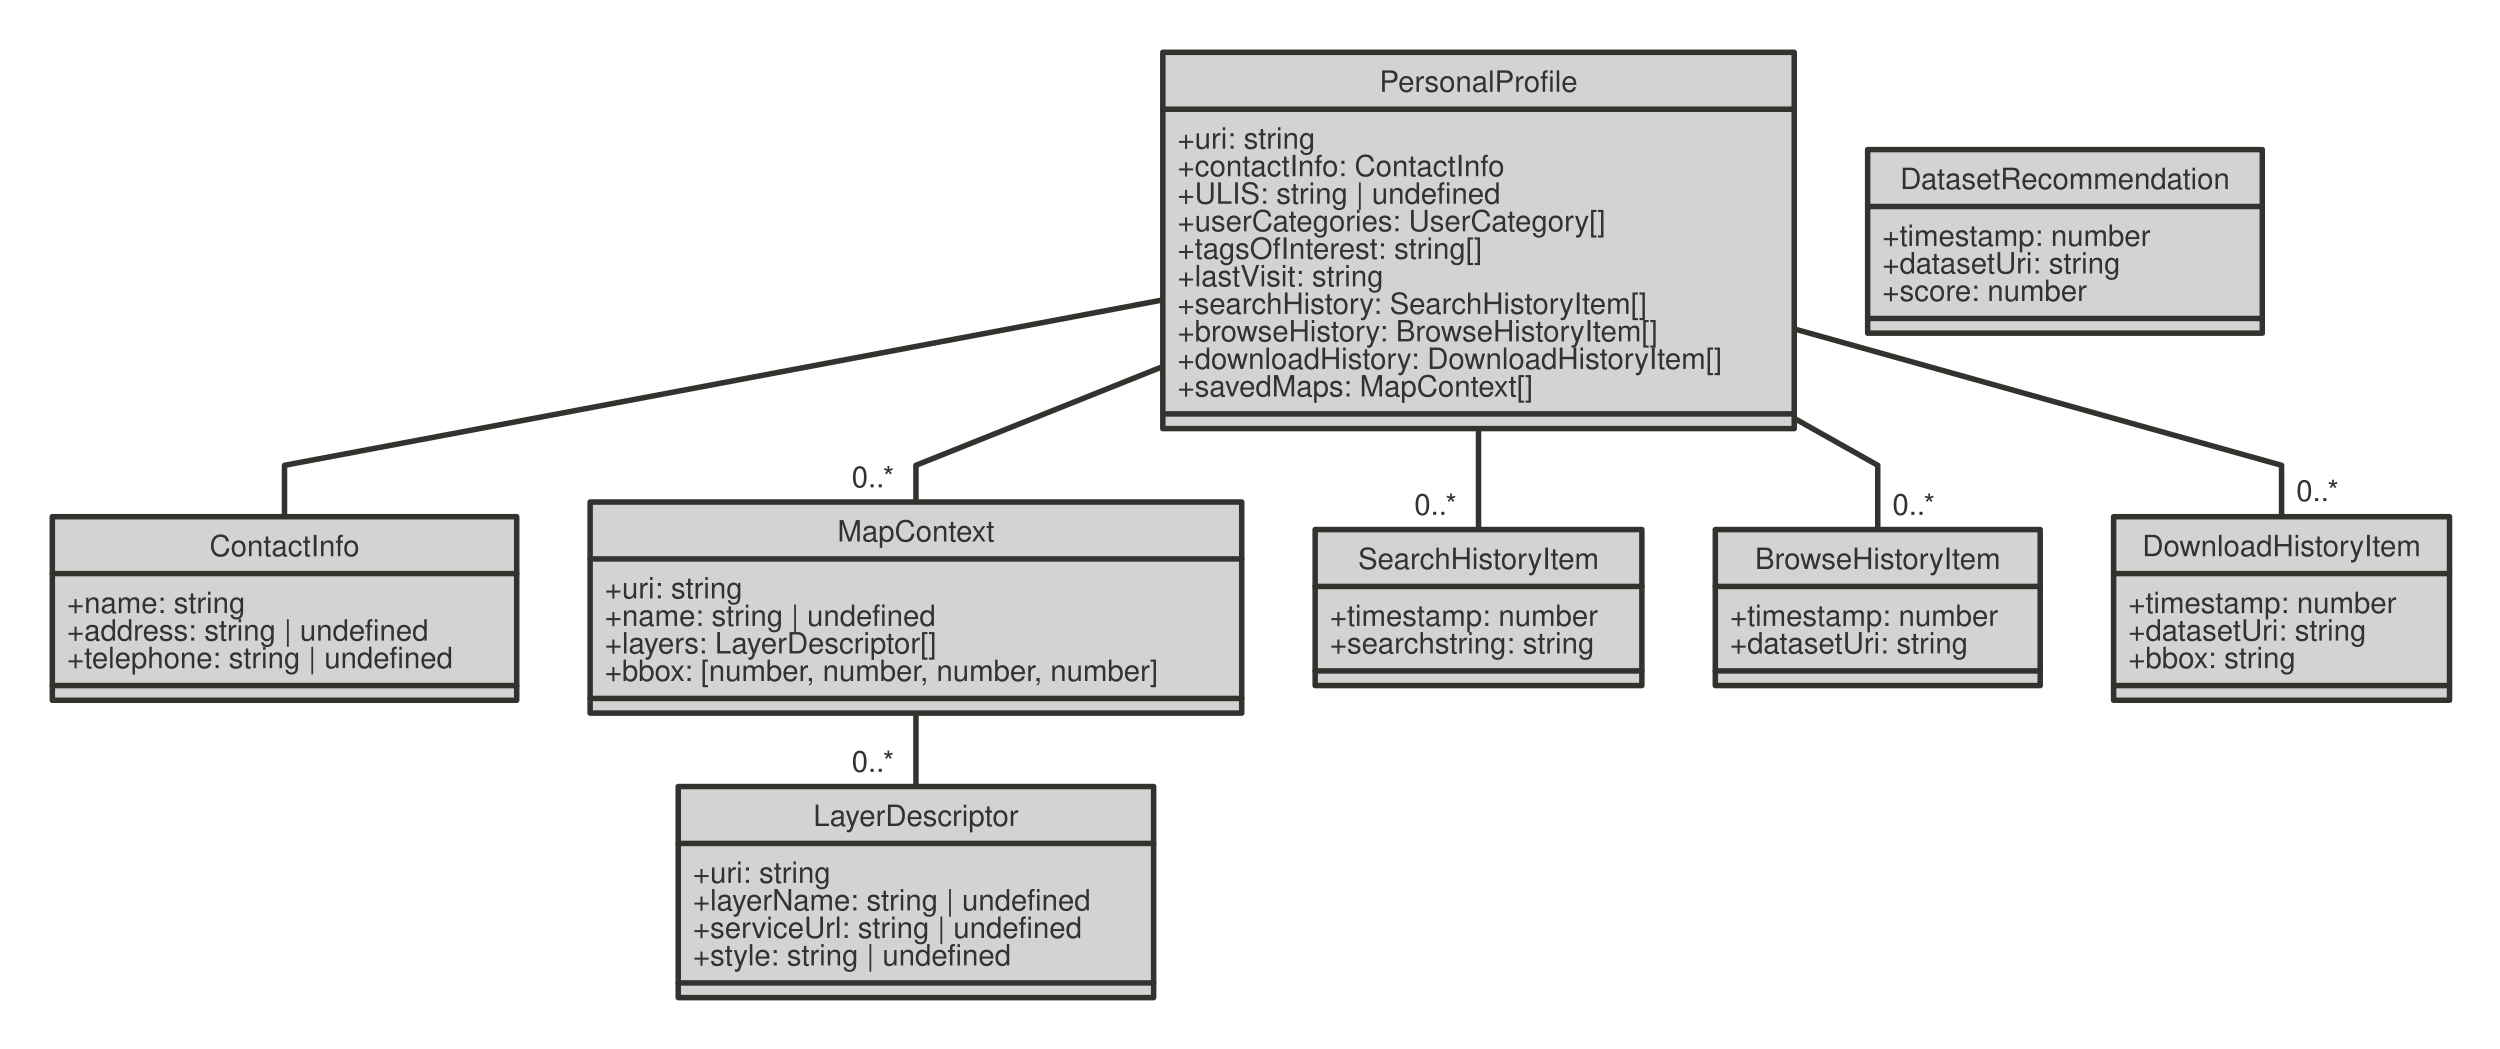
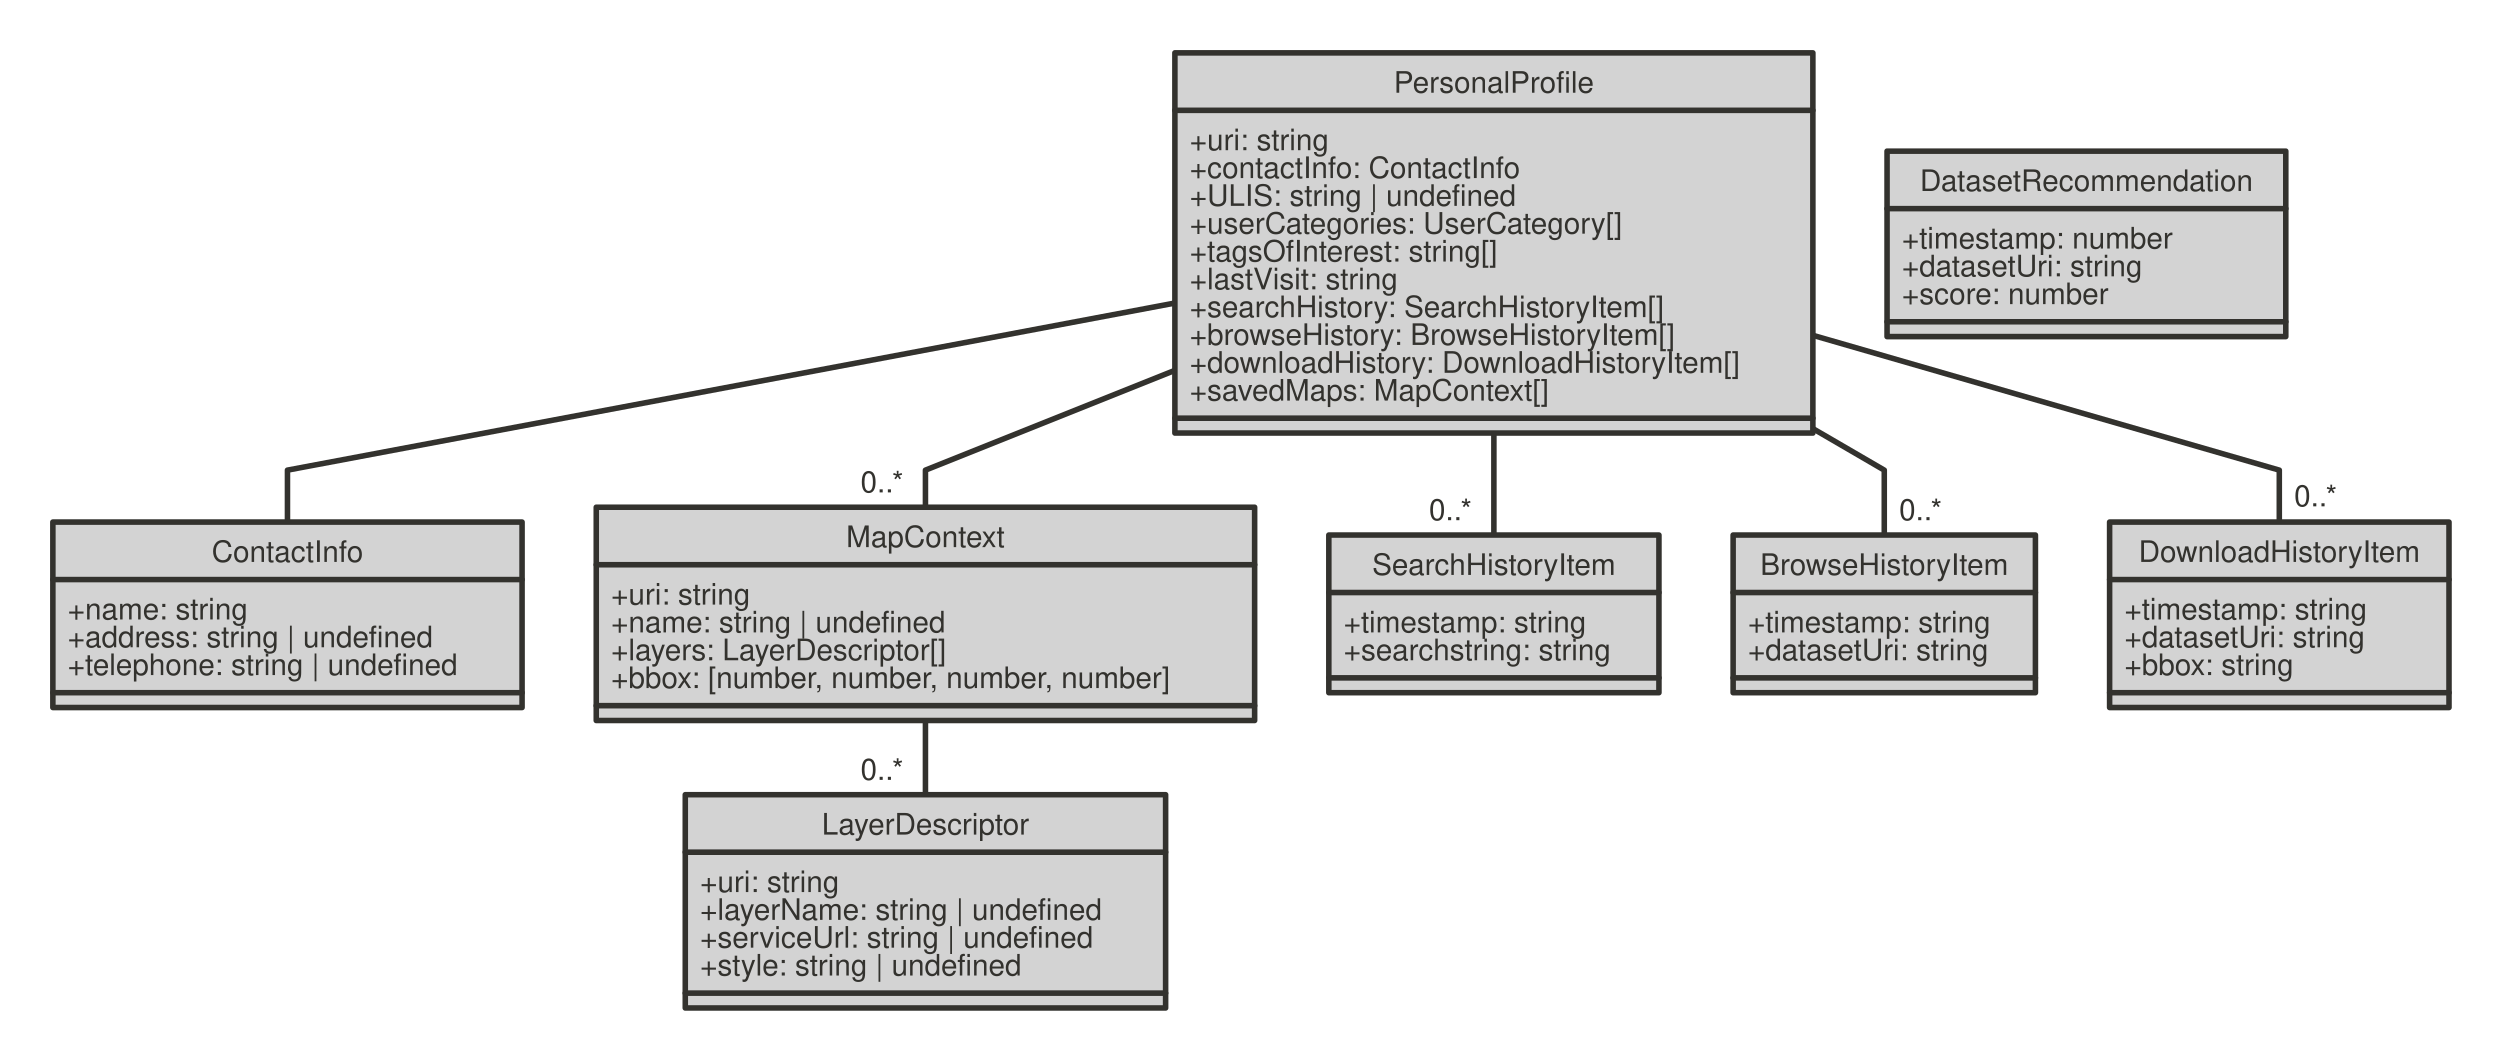
- <svg xmlns="http://www.w3.org/2000/svg" xmlns:xlink="http://www.w3.org/1999/xlink" version="1.1" baseProfile="full" width="1362.0" height="571.0" viewbox="0 0 1362 571">
+ <svg xmlns="http://www.w3.org/2000/svg" xmlns:xlink="http://www.w3.org/1999/xlink" version="1.1" baseProfile="full" width="1348.0" height="571.0" viewbox="0 0 1348 571">
  <g stroke-width="1.0" text-align="left" font="12pt Helvetica, Arial, sans-serif" font-size="12pt" font-family="Helvetica" font-weight="normal" font-style="normal">
    <g transform="translate(0.5, 0.5)" font-family="Helvetica" font-size="12pt" font-weight="bold" font-style="normal" stroke-width="3.0" stroke-linejoin="round" stroke-linecap="round" stroke="#33322E">
      <g stroke="transparent" fill="transparent">
-         <rect x="0.0" y="0.0" height="571.0" width="1362.0" stroke="none" />
+         <rect x="0.0" y="0.0" height="571.0" width="1348.0" stroke="none" />
      </g>
      <g transform="translate(8, 8)" fill="#33322E">
        <g transform="translate(20, 20)" fill="#33322E" font-family="Helvetica" font-size="12pt" font-weight="normal" font-style="normal">
          <path d="M605.0 134.9 L126.5 225 L126.5 252.5 L126.5 252.5 " fill="none" />
          <text x="742.0" y="252.0" stroke="none">0..*</text>
          <path d="M777.0 205.0 L777 225 L777 260 L777.0 260.0 " fill="none" />
-           <text x="1002.5" y="252.0" stroke="none">0..*</text>
-           <path d="M949.0 199.4 L994.5 225 L994.5 260 L994.5 260.0 " fill="none" />
-           <text x="1222.5" y="244.5" stroke="none">0..*</text>
-           <path d="M949.0 150.7 L1214.5 225 L1214.5 252.5 L1214.5 252.5 " fill="none" />
+           <text x="995.5" y="252.0" stroke="none">0..*</text>
+           <path d="M949.0 202.6 L987.5 225 L987.5 260 L987.5 260.0 " fill="none" />
+           <text x="1208.5" y="244.5" stroke="none">0..*</text>
+           <path d="M949.0 152.3 L1200.5 225 L1200.5 252.5 L1200.5 252.5 " fill="none" />
          <text x="435.5" y="237.0" stroke="none">0..*</text>
          <path d="M605.0 171.2 L470.5 225 L470.5 245 L470.5 245.0 " fill="none" />
          <text x="435.5" y="392.0" stroke="none">0..*</text>
          <path d="M470.5 360.0 L470.5 380 L470.5 400 L470.5 400.0 " fill="none" />
          <g data-name="PersonalProfile">
            <g fill="lightgray" stroke="#33322E" data-name="PersonalProfile">
              <rect x="605.0" y="0.0" height="205.0" width="344.0" data-name="PersonalProfile" />
              <path d="M605.0 31.0 L949.0 31.0" fill="none" data-name="PersonalProfile" />
              <path d="M605.0 197.0 L949.0 197.0" fill="none" data-name="PersonalProfile" />
            </g>
            <g transform="translate(605, 0)" font-family="Helvetica" font-size="12pt" font-weight="normal" font-style="normal" data-name="PersonalProfile">
              <g transform="translate(8, 8)" fill="#33322E" text-align="center" data-name="PersonalProfile">
                <a id="PersonalProfile.ts.PersonalProfile" xlink:href="PersonalProfile.ts">
                  <text x="164.0" y="13.5" stroke="none" text-anchor="middle" data-name="PersonalProfile">PersonalProfile</text>
                </a>
              </g>
            </g>
            <g transform="translate(605, 31)" font-family="Helvetica" font-size="12pt" font-weight="normal" font-style="normal" data-name="PersonalProfile">
              <g transform="translate(8, 8)" fill="#33322E" text-align="left" data-name="PersonalProfile">
                <text x="0.0" y="13.5" stroke="none" data-name="PersonalProfile">+uri: string</text>
                <text x="0.0" y="28.5" stroke="none" data-name="PersonalProfile">+contactInfo: ContactInfo</text>
                <text x="0.0" y="43.5" stroke="none" data-name="PersonalProfile">+ULIS: string | undefined</text>
                <text x="0.0" y="58.5" stroke="none" data-name="PersonalProfile">+userCategories: UserCategory[]</text>
                <text x="0.0" y="73.5" stroke="none" data-name="PersonalProfile">+tagsOfInterest: string[]</text>
                <text x="0.0" y="88.5" stroke="none" data-name="PersonalProfile">+lastVisit: string</text>
                <text x="0.0" y="103.5" stroke="none" data-name="PersonalProfile">+searchHistory: SearchHistoryItem[]</text>
                <text x="0.0" y="118.5" stroke="none" data-name="PersonalProfile">+browseHistory: BrowseHistoryItem[]</text>
                <text x="0.0" y="133.5" stroke="none" data-name="PersonalProfile">+downloadHistory: DownloadHistoryItem[]</text>
                <text x="0.0" y="148.5" stroke="none" data-name="PersonalProfile">+savedMaps: MapContext[]</text>
              </g>
            </g>
            <g transform="translate(605, 197)" font-family="Helvetica" font-size="12pt" font-weight="normal" font-style="normal" data-name="PersonalProfile">
              <g transform="translate(8, 8)" fill="#33322E" data-name="PersonalProfile">

</g>
            </g>
          </g>
          <g data-name="ContactInfo">
            <g fill="lightgray" stroke="#33322E" data-name="ContactInfo">
              <rect x="0.0" y="253.0" height="100.0" width="253.0" data-name="ContactInfo" />
              <path d="M0.0 284.0 L253.0 284.0" fill="none" data-name="ContactInfo" />
              <path d="M0.0 345.0 L253.0 345.0" fill="none" data-name="ContactInfo" />
            </g>
            <g transform="translate(0, 253)" font-family="Helvetica" font-size="12pt" font-weight="normal" font-style="normal" data-name="ContactInfo">
              <g transform="translate(8, 8)" fill="#33322E" text-align="center" data-name="ContactInfo">
                <a id="PersonalProfile.ts.ContactInfo" xlink:href="PersonalProfile.ts">
                  <text x="118.5" y="13.5" stroke="none" text-anchor="middle" data-name="ContactInfo">ContactInfo</text>
                </a>
              </g>
            </g>
            <g transform="translate(0, 284)" font-family="Helvetica" font-size="12pt" font-weight="normal" font-style="normal" data-name="ContactInfo">
              <g transform="translate(8, 8)" fill="#33322E" text-align="left" data-name="ContactInfo">
                <text x="0.0" y="13.5" stroke="none" data-name="ContactInfo">+name: string</text>
                <text x="0.0" y="28.5" stroke="none" data-name="ContactInfo">+address: string | undefined</text>
                <text x="0.0" y="43.5" stroke="none" data-name="ContactInfo">+telephone: string | undefined</text>
              </g>
            </g>
            <g transform="translate(0, 345)" font-family="Helvetica" font-size="12pt" font-weight="normal" font-style="normal" data-name="ContactInfo">
              <g transform="translate(8, 8)" fill="#33322E" data-name="ContactInfo">

</g>
            </g>
          </g>
          <g data-name="MapContext">
            <g fill="lightgray" stroke="#33322E" data-name="MapContext">
              <rect x="293.0" y="245.0" height="115.0" width="355.0" data-name="MapContext" />
              <path d="M293.0 276.0 L648.0 276.0" fill="none" data-name="MapContext" />
              <path d="M293.0 352.0 L648.0 352.0" fill="none" data-name="MapContext" />
            </g>
            <g transform="translate(293, 245)" font-family="Helvetica" font-size="12pt" font-weight="normal" font-style="normal" data-name="MapContext">
              <g transform="translate(8, 8)" fill="#33322E" text-align="center" data-name="MapContext">
                <a id="PersonalProfile.ts.MapContext" xlink:href="PersonalProfile.ts">
                  <text x="169.5" y="13.5" stroke="none" text-anchor="middle" data-name="MapContext">MapContext</text>
                </a>
              </g>
            </g>
            <g transform="translate(293, 276)" font-family="Helvetica" font-size="12pt" font-weight="normal" font-style="normal" data-name="MapContext">
              <g transform="translate(8, 8)" fill="#33322E" text-align="left" data-name="MapContext">
                <text x="0.0" y="13.5" stroke="none" data-name="MapContext">+uri: string</text>
                <text x="0.0" y="28.5" stroke="none" data-name="MapContext">+name: string | undefined</text>
                <text x="0.0" y="43.5" stroke="none" data-name="MapContext">+layers: LayerDescriptor[]</text>
                <text x="0.0" y="58.5" stroke="none" data-name="MapContext">+bbox: [number, number, number, number]</text>
              </g>
            </g>
            <g transform="translate(293, 352)" font-family="Helvetica" font-size="12pt" font-weight="normal" font-style="normal" data-name="MapContext">
              <g transform="translate(8, 8)" fill="#33322E" data-name="MapContext">

</g>
            </g>
          </g>
          <g data-name="LayerDescriptor">
            <g fill="lightgray" stroke="#33322E" data-name="LayerDescriptor">
              <rect x="341.0" y="400.0" height="115.0" width="259.0" data-name="LayerDescriptor" />
              <path d="M341.0 431.0 L600.0 431.0" fill="none" data-name="LayerDescriptor" />
              <path d="M341.0 507.0 L600.0 507.0" fill="none" data-name="LayerDescriptor" />
            </g>
            <g transform="translate(341, 400)" font-family="Helvetica" font-size="12pt" font-weight="normal" font-style="normal" data-name="LayerDescriptor">
              <g transform="translate(8, 8)" fill="#33322E" text-align="center" data-name="LayerDescriptor">
                <a id="PersonalProfile.ts.LayerDescriptor" xlink:href="PersonalProfile.ts">
                  <text x="121.5" y="13.5" stroke="none" text-anchor="middle" data-name="LayerDescriptor">LayerDescriptor</text>
                </a>
              </g>
            </g>
            <g transform="translate(341, 431)" font-family="Helvetica" font-size="12pt" font-weight="normal" font-style="normal" data-name="LayerDescriptor">
              <g transform="translate(8, 8)" fill="#33322E" text-align="left" data-name="LayerDescriptor">
                <text x="0.0" y="13.5" stroke="none" data-name="LayerDescriptor">+uri: string</text>
                <text x="0.0" y="28.5" stroke="none" data-name="LayerDescriptor">+layerName: string | undefined</text>
                <text x="0.0" y="43.5" stroke="none" data-name="LayerDescriptor">+serviceUrl: string | undefined</text>
                <text x="0.0" y="58.5" stroke="none" data-name="LayerDescriptor">+style: string | undefined</text>
              </g>
            </g>
            <g transform="translate(341, 507)" font-family="Helvetica" font-size="12pt" font-weight="normal" font-style="normal" data-name="LayerDescriptor">
              <g transform="translate(8, 8)" fill="#33322E" data-name="LayerDescriptor">

</g>
            </g>
          </g>
          <g data-name="SearchHistoryItem">
            <g fill="lightgray" stroke="#33322E" data-name="SearchHistoryItem">
              <rect x="688.0" y="260.0" height="85.0" width="178.0" data-name="SearchHistoryItem" />
              <path d="M688.0 291.0 L866.0 291.0" fill="none" data-name="SearchHistoryItem" />
              <path d="M688.0 337.0 L866.0 337.0" fill="none" data-name="SearchHistoryItem" />
            </g>
            <g transform="translate(688, 260)" font-family="Helvetica" font-size="12pt" font-weight="normal" font-style="normal" data-name="SearchHistoryItem">
              <g transform="translate(8, 8)" fill="#33322E" text-align="center" data-name="SearchHistoryItem">
                <a id="PersonalProfile.ts.SearchHistoryItem" xlink:href="PersonalProfile.ts">
                  <text x="81.0" y="13.5" stroke="none" text-anchor="middle" data-name="SearchHistoryItem">SearchHistoryItem</text>
                </a>
              </g>
            </g>
            <g transform="translate(688, 291)" font-family="Helvetica" font-size="12pt" font-weight="normal" font-style="normal" data-name="SearchHistoryItem">
              <g transform="translate(8, 8)" fill="#33322E" text-align="left" data-name="SearchHistoryItem">
-                 <text x="0.0" y="13.5" stroke="none" data-name="SearchHistoryItem">+timestamp: number</text>
+                 <text x="0.0" y="13.5" stroke="none" data-name="SearchHistoryItem">+timestamp: string</text>
                <text x="0.0" y="28.5" stroke="none" data-name="SearchHistoryItem">+searchstring: string</text>
              </g>
            </g>
            <g transform="translate(688, 337)" font-family="Helvetica" font-size="12pt" font-weight="normal" font-style="normal" data-name="SearchHistoryItem">
              <g transform="translate(8, 8)" fill="#33322E" data-name="SearchHistoryItem">

</g>
            </g>
          </g>
          <g data-name="BrowseHistoryItem">
            <g fill="lightgray" stroke="#33322E" data-name="BrowseHistoryItem">
-               <rect x="906.0" y="260.0" height="85.0" width="177.0" data-name="BrowseHistoryItem" />
-               <path d="M906.0 291.0 L1083.0 291.0" fill="none" data-name="BrowseHistoryItem" />
-               <path d="M906.0 337.0 L1083.0 337.0" fill="none" data-name="BrowseHistoryItem" />
+               <rect x="906.0" y="260.0" height="85.0" width="163.0" data-name="BrowseHistoryItem" />
+               <path d="M906.0 291.0 L1069.0 291.0" fill="none" data-name="BrowseHistoryItem" />
+               <path d="M906.0 337.0 L1069.0 337.0" fill="none" data-name="BrowseHistoryItem" />
            </g>
            <g transform="translate(906, 260)" font-family="Helvetica" font-size="12pt" font-weight="normal" font-style="normal" data-name="BrowseHistoryItem">
              <g transform="translate(8, 8)" fill="#33322E" text-align="center" data-name="BrowseHistoryItem">
                <a id="PersonalProfile.ts.BrowseHistoryItem" xlink:href="PersonalProfile.ts">
-                   <text x="80.5" y="13.5" stroke="none" text-anchor="middle" data-name="BrowseHistoryItem">BrowseHistoryItem</text>
+                   <text x="73.5" y="13.5" stroke="none" text-anchor="middle" data-name="BrowseHistoryItem">BrowseHistoryItem</text>
                </a>
              </g>
            </g>
            <g transform="translate(906, 291)" font-family="Helvetica" font-size="12pt" font-weight="normal" font-style="normal" data-name="BrowseHistoryItem">
              <g transform="translate(8, 8)" fill="#33322E" text-align="left" data-name="BrowseHistoryItem">
-                 <text x="0.0" y="13.5" stroke="none" data-name="BrowseHistoryItem">+timestamp: number</text>
+                 <text x="0.0" y="13.5" stroke="none" data-name="BrowseHistoryItem">+timestamp: string</text>
                <text x="0.0" y="28.5" stroke="none" data-name="BrowseHistoryItem">+datasetUri: string</text>
              </g>
            </g>
            <g transform="translate(906, 337)" font-family="Helvetica" font-size="12pt" font-weight="normal" font-style="normal" data-name="BrowseHistoryItem">
              <g transform="translate(8, 8)" fill="#33322E" data-name="BrowseHistoryItem">

</g>
            </g>
          </g>
          <g data-name="DownloadHistoryItem">
            <g fill="lightgray" stroke="#33322E" data-name="DownloadHistoryItem">
-               <rect x="1123.0" y="253.0" height="100.0" width="183.0" data-name="DownloadHistoryItem" />
-               <path d="M1123.0 284.0 L1306.0 284.0" fill="none" data-name="DownloadHistoryItem" />
-               <path d="M1123.0 345.0 L1306.0 345.0" fill="none" data-name="DownloadHistoryItem" />
-             </g>
-             <g transform="translate(1123, 253)" font-family="Helvetica" font-size="12pt" font-weight="normal" font-style="normal" data-name="DownloadHistoryItem">
+               <rect x="1109.0" y="253.0" height="100.0" width="183.0" data-name="DownloadHistoryItem" />
+               <path d="M1109.0 284.0 L1292.0 284.0" fill="none" data-name="DownloadHistoryItem" />
+               <path d="M1109.0 345.0 L1292.0 345.0" fill="none" data-name="DownloadHistoryItem" />
+             </g>
+             <g transform="translate(1109, 253)" font-family="Helvetica" font-size="12pt" font-weight="normal" font-style="normal" data-name="DownloadHistoryItem">
              <g transform="translate(8, 8)" fill="#33322E" text-align="center" data-name="DownloadHistoryItem">
                <a id="PersonalProfile.ts.DownloadHistoryItem" xlink:href="PersonalProfile.ts">
                  <text x="83.5" y="13.5" stroke="none" text-anchor="middle" data-name="DownloadHistoryItem">DownloadHistoryItem</text>
                </a>
              </g>
            </g>
-             <g transform="translate(1123, 284)" font-family="Helvetica" font-size="12pt" font-weight="normal" font-style="normal" data-name="DownloadHistoryItem">
+             <g transform="translate(1109, 284)" font-family="Helvetica" font-size="12pt" font-weight="normal" font-style="normal" data-name="DownloadHistoryItem">
              <g transform="translate(8, 8)" fill="#33322E" text-align="left" data-name="DownloadHistoryItem">
-                 <text x="0.0" y="13.5" stroke="none" data-name="DownloadHistoryItem">+timestamp: number</text>
+                 <text x="0.0" y="13.5" stroke="none" data-name="DownloadHistoryItem">+timestamp: string</text>
                <text x="0.0" y="28.5" stroke="none" data-name="DownloadHistoryItem">+datasetUri: string</text>
                <text x="0.0" y="43.5" stroke="none" data-name="DownloadHistoryItem">+bbox: string</text>
              </g>
            </g>
-             <g transform="translate(1123, 345)" font-family="Helvetica" font-size="12pt" font-weight="normal" font-style="normal" data-name="DownloadHistoryItem">
+             <g transform="translate(1109, 345)" font-family="Helvetica" font-size="12pt" font-weight="normal" font-style="normal" data-name="DownloadHistoryItem">
              <g transform="translate(8, 8)" fill="#33322E" data-name="DownloadHistoryItem">

</g>
            </g>
          </g>
          <g data-name="DatasetRecommendation">
            <g fill="lightgray" stroke="#33322E" data-name="DatasetRecommendation">
              <rect x="989.0" y="53.0" height="100.0" width="215.0" data-name="DatasetRecommendation" />
              <path d="M989.0 84.0 L1204.0 84.0" fill="none" data-name="DatasetRecommendation" />
              <path d="M989.0 145.0 L1204.0 145.0" fill="none" data-name="DatasetRecommendation" />
            </g>
            <g transform="translate(989, 53)" font-family="Helvetica" font-size="12pt" font-weight="normal" font-style="normal" data-name="DatasetRecommendation">
              <g transform="translate(8, 8)" fill="#33322E" text-align="center" data-name="DatasetRecommendation">
                <a id="Recommendation.ts.DatasetRecommendation" xlink:href="Recommendation.ts">
                  <text x="99.5" y="13.5" stroke="none" text-anchor="middle" data-name="DatasetRecommendation">DatasetRecommendation</text>
                </a>
              </g>
            </g>
            <g transform="translate(989, 84)" font-family="Helvetica" font-size="12pt" font-weight="normal" font-style="normal" data-name="DatasetRecommendation">
              <g transform="translate(8, 8)" fill="#33322E" text-align="left" data-name="DatasetRecommendation">
                <text x="0.0" y="13.5" stroke="none" data-name="DatasetRecommendation">+timestamp: number</text>
                <text x="0.0" y="28.5" stroke="none" data-name="DatasetRecommendation">+datasetUri: string</text>
                <text x="0.0" y="43.5" stroke="none" data-name="DatasetRecommendation">+score: number</text>
              </g>
            </g>
            <g transform="translate(989, 145)" font-family="Helvetica" font-size="12pt" font-weight="normal" font-style="normal" data-name="DatasetRecommendation">
              <g transform="translate(8, 8)" fill="#33322E" data-name="DatasetRecommendation">

</g>
            </g>
          </g>
        </g>
      </g>
    </g>
  </g>
</svg>
